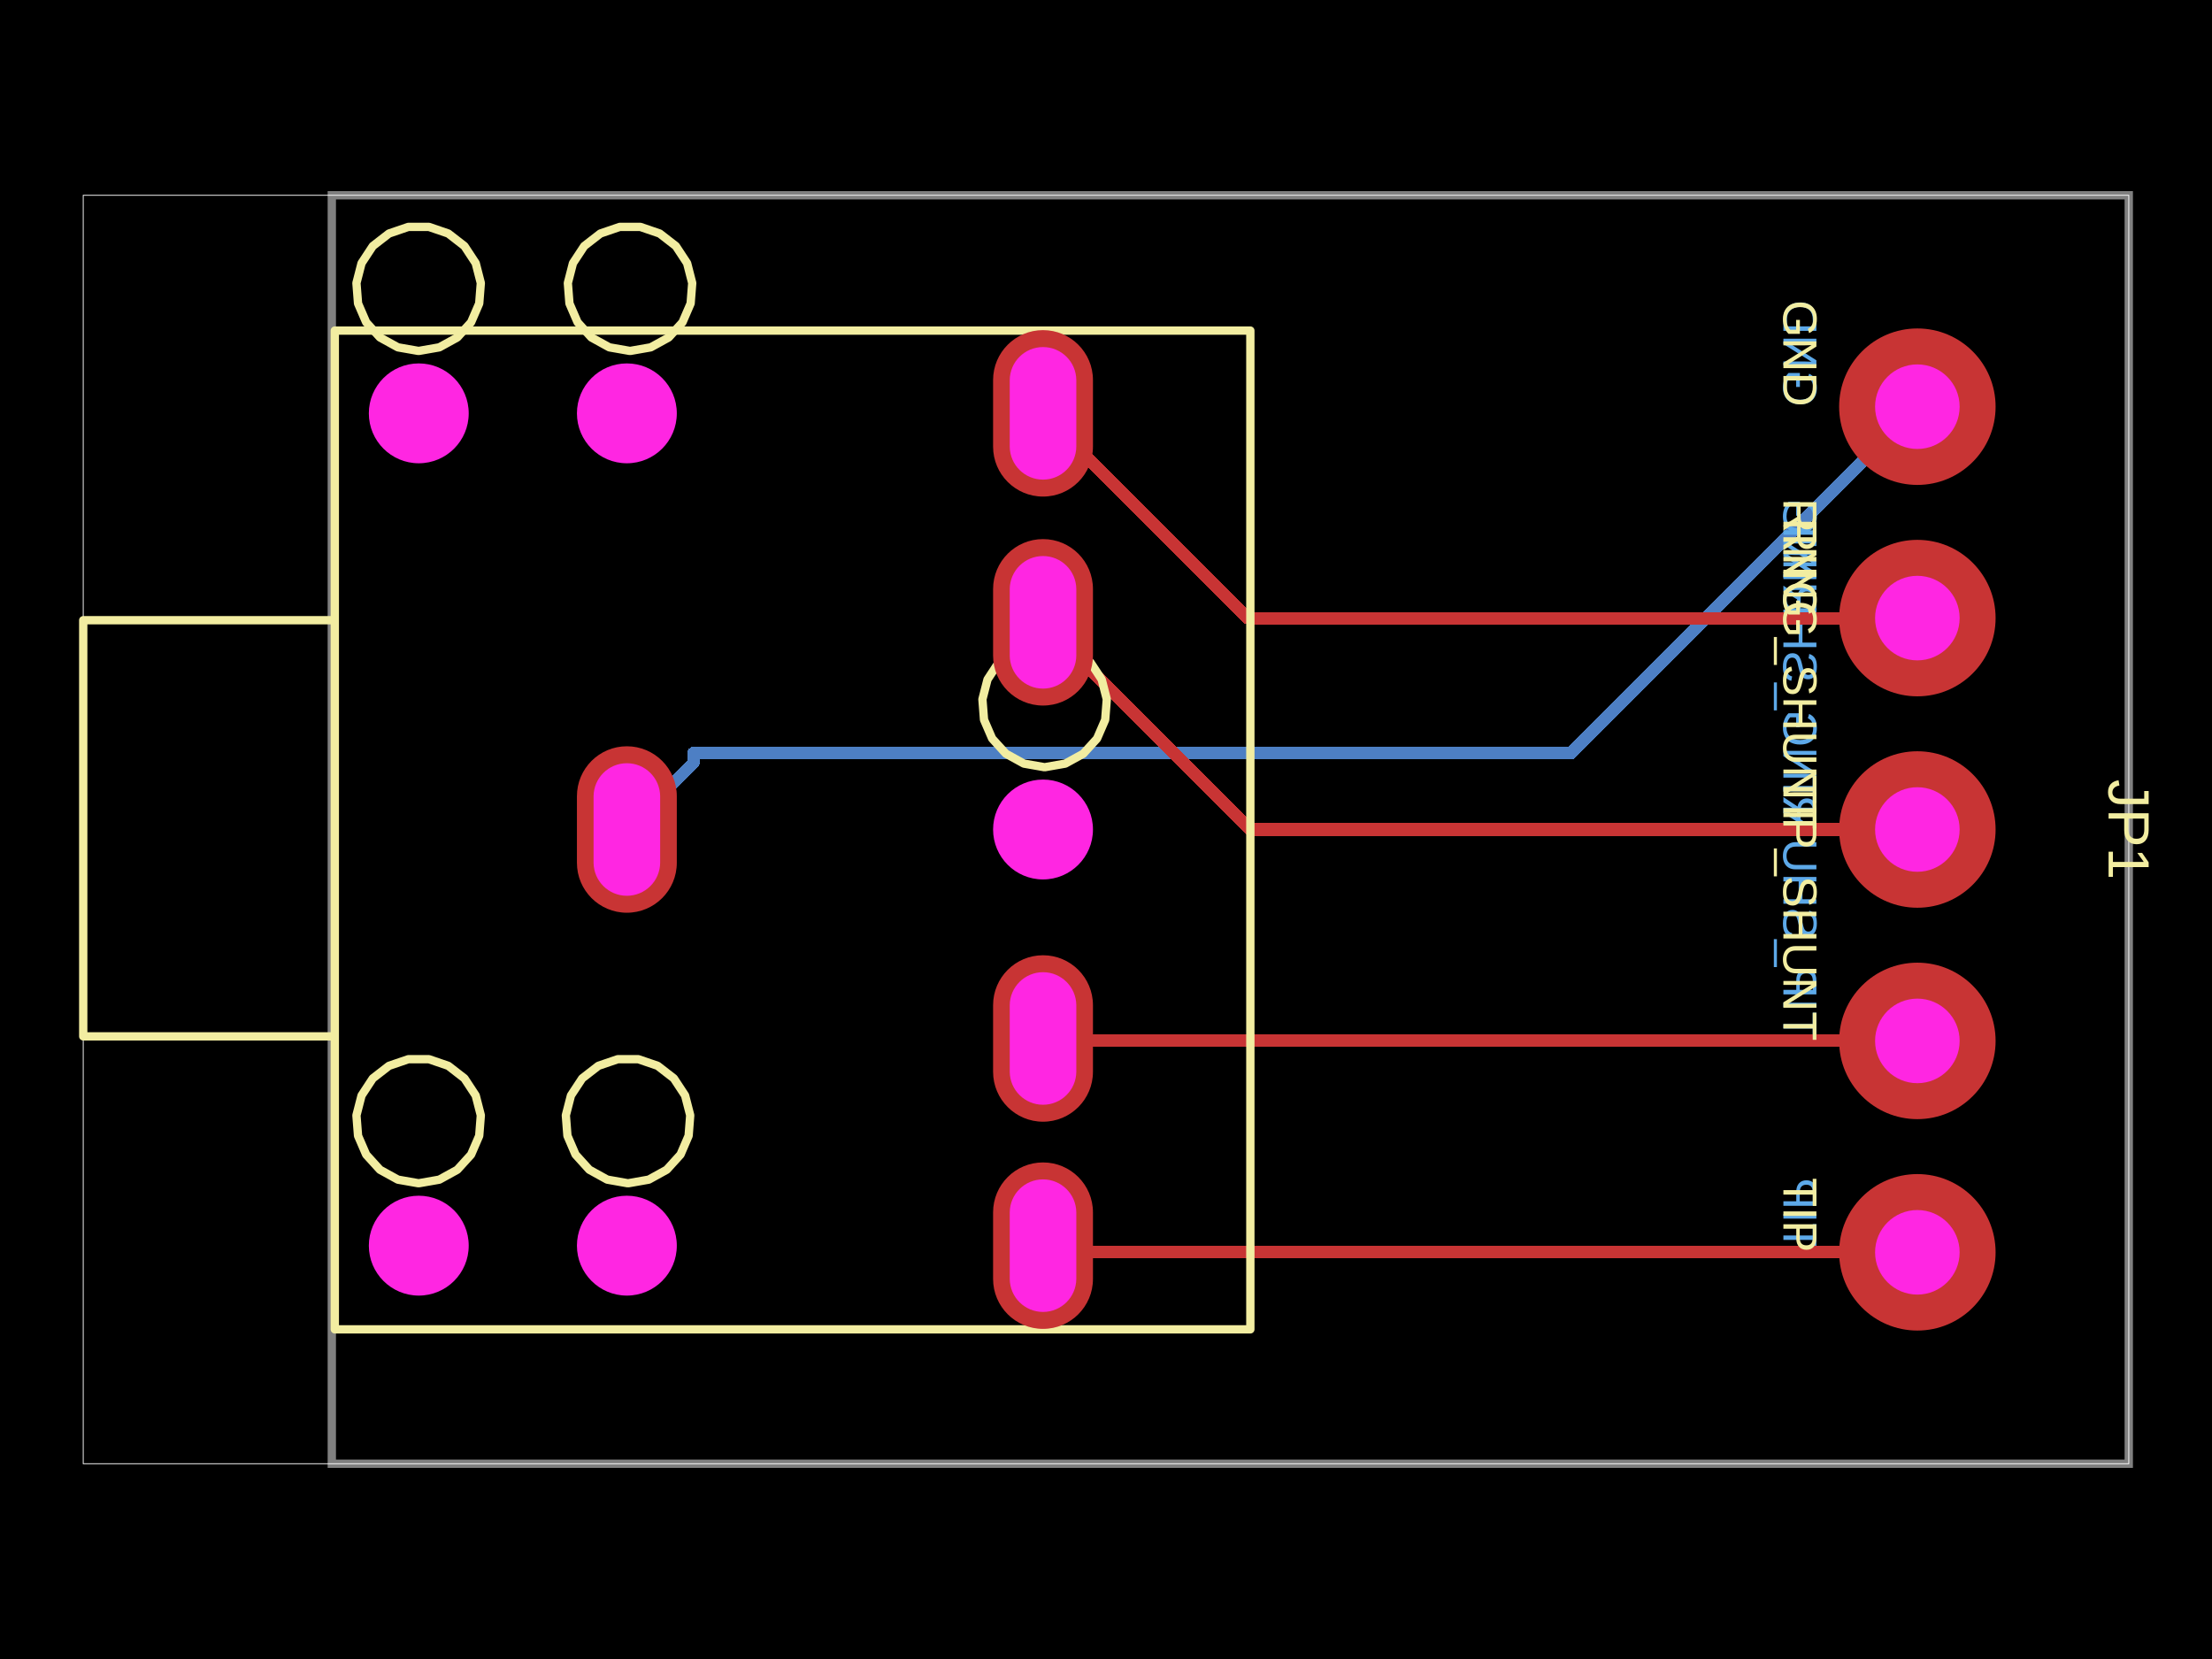
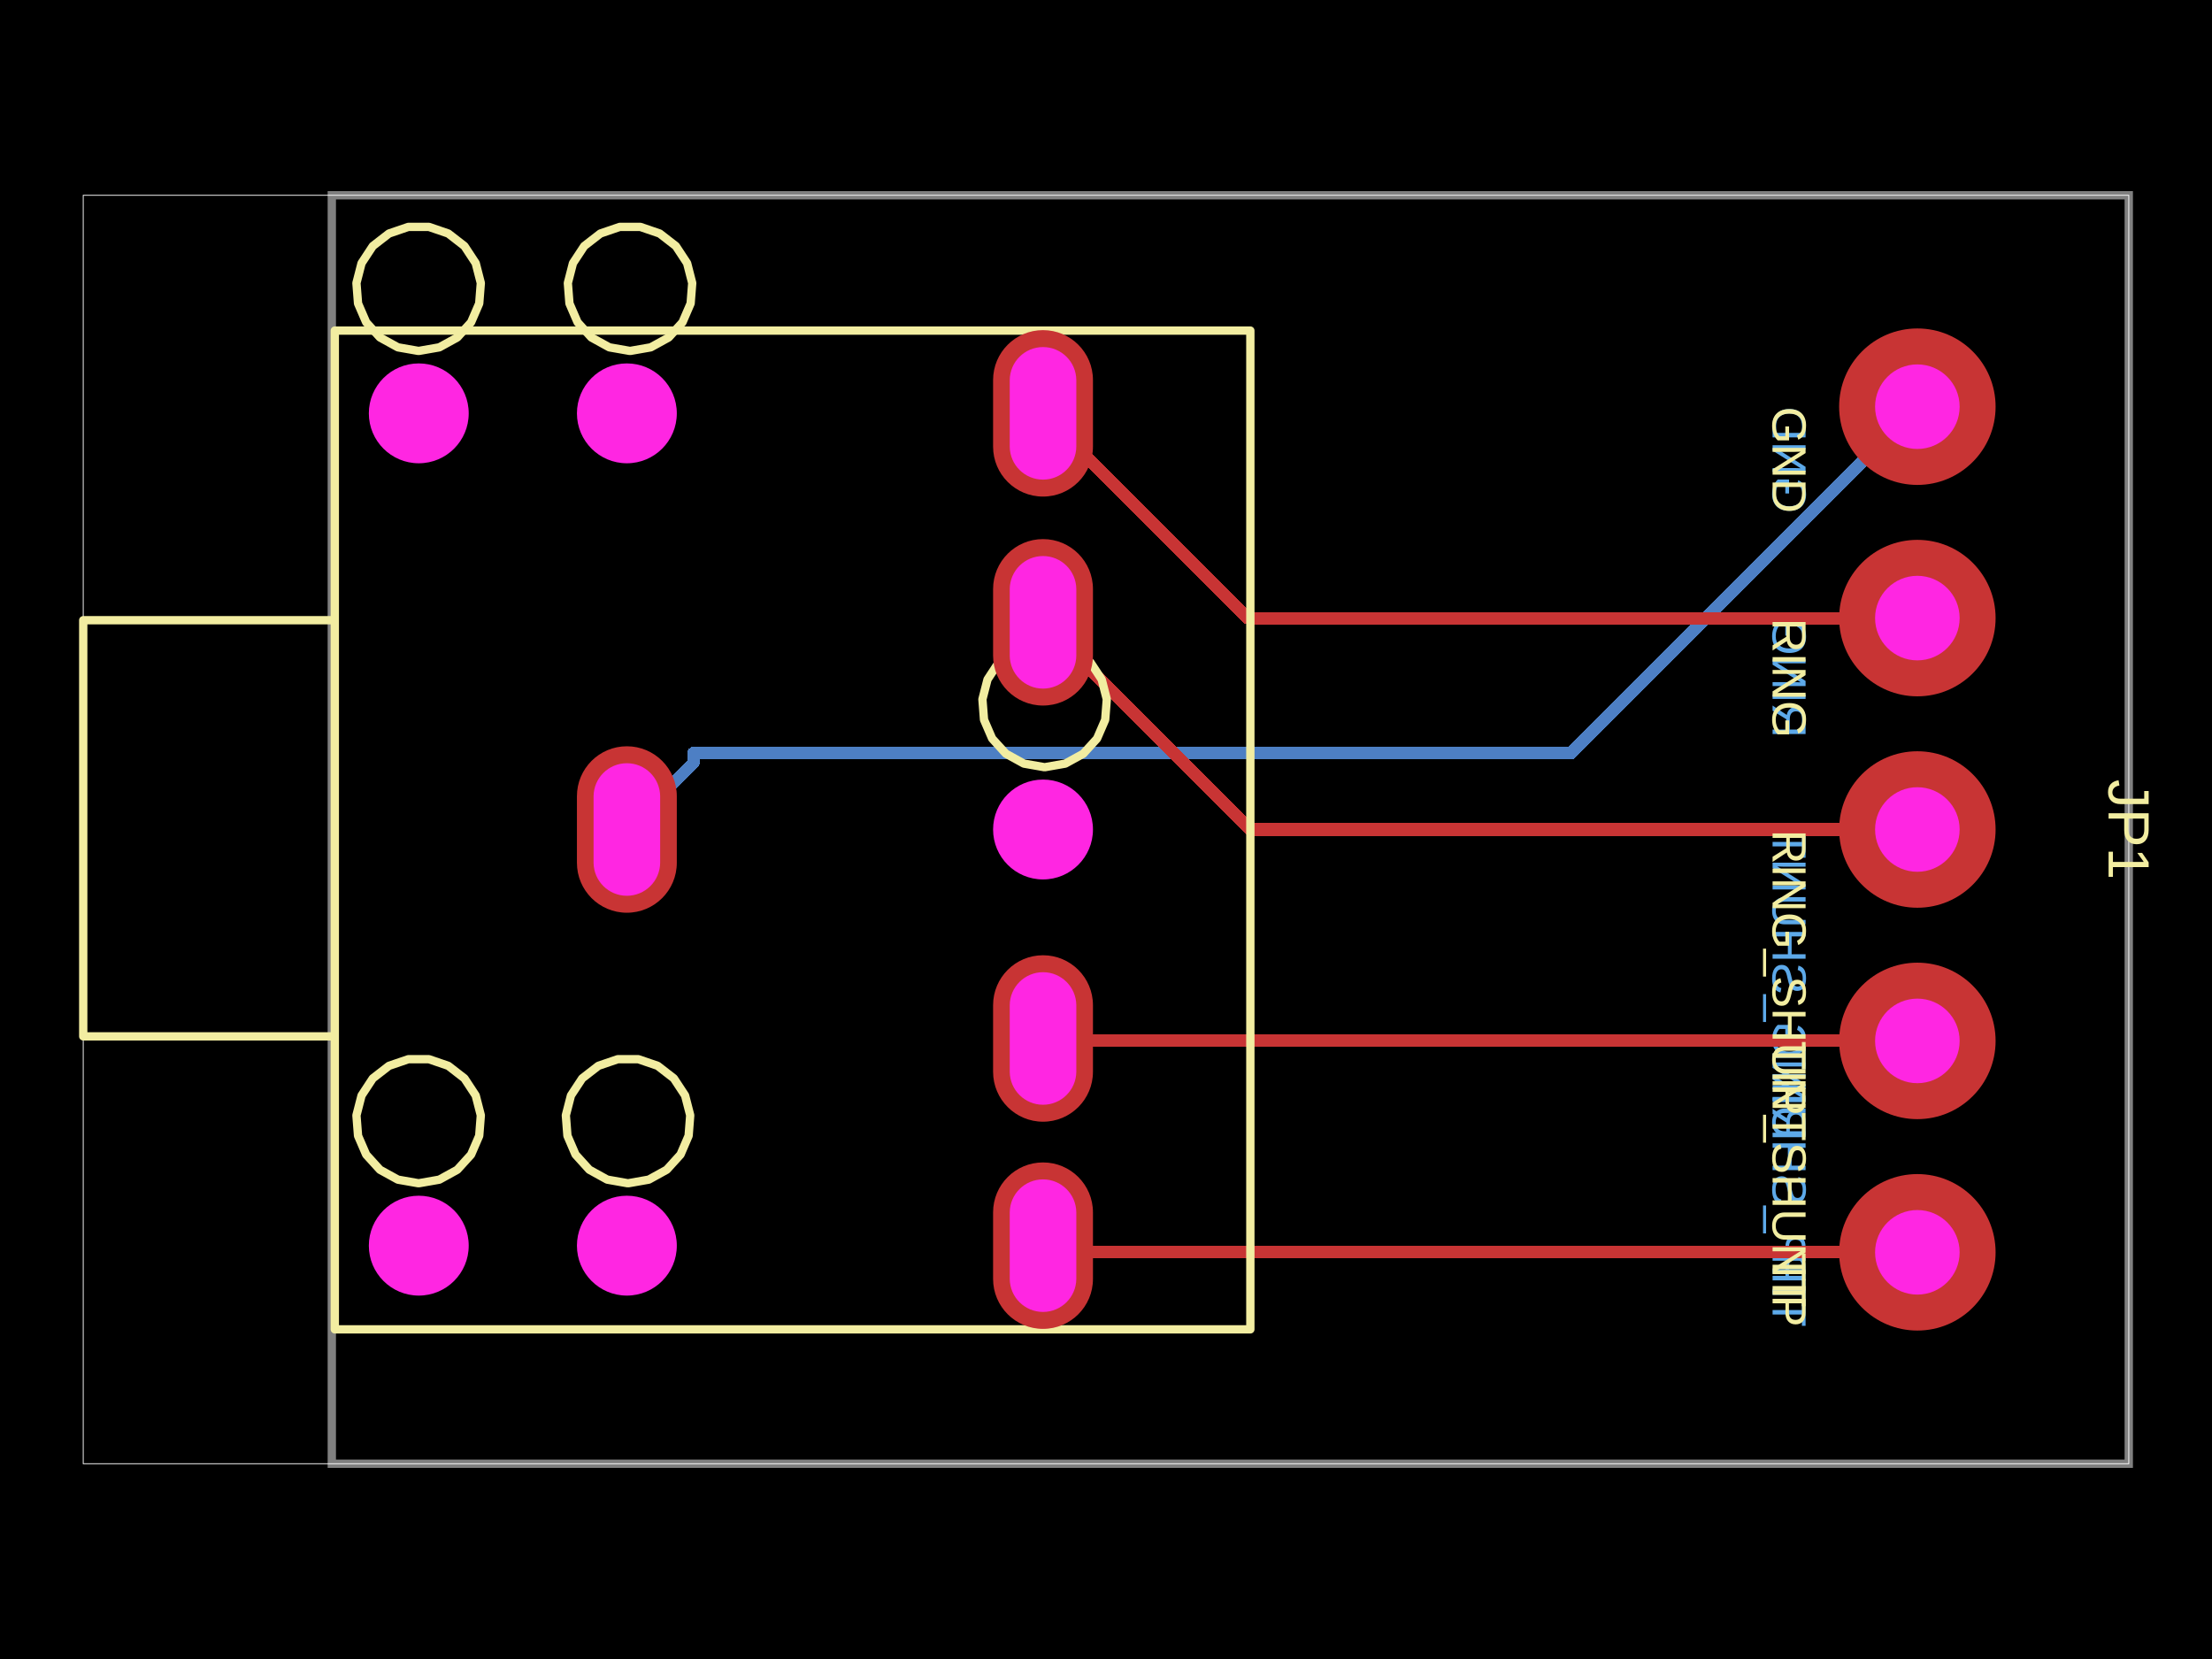
<svg xmlns="http://www.w3.org/2000/svg" width="800" height="600">
  <style />
  <rect class="boundary" x="0" y="0" fill="#000" width="800" height="600" data-type="pcb_background" data-pcb-layer="global" />
  <rect class="pcb-boundary" fill="none" stroke="#fff" stroke-width="0.3" x="30.102" y="70.625" width="739.797" height="458.75" data-type="pcb_boundary" data-pcb-layer="global" />
  <path class="pcb-board" d="M 120.002 529.375 L 769.898 529.375 L 769.898 70.625 L 120.002 70.625 Z" fill="none" stroke="rgba(255, 255, 255, 0.5)" stroke-width="3.01" data-type="pcb_board" data-pcb-layer="board" />
  <path class="pcb-trace" stroke="rgb(77, 127, 196)" fill="none" d="M 226.715 300 L 250.796 275.916" stroke-width="4.515" stroke-linecap="round" stroke-linejoin="round" shape-rendering="crispEdges" data-type="pcb_trace" data-pcb-layer="bottom" />
  <path class="pcb-trace" stroke="rgb(77, 127, 196)" fill="none" d="M 250.796 275.916 L 250.796 272.363" stroke-width="4.515" stroke-linecap="round" stroke-linejoin="round" shape-rendering="crispEdges" data-type="pcb_trace" data-pcb-layer="bottom" />
  <path class="pcb-trace" stroke="rgb(77, 127, 196)" fill="none" d="M 250.796 272.363 L 568.16 272.363" stroke-width="4.515" stroke-linecap="round" stroke-linejoin="round" shape-rendering="crispEdges" data-type="pcb_trace" data-pcb-layer="bottom" />
  <path class="pcb-trace" stroke="rgb(77, 127, 196)" fill="none" d="M 568.16 272.363 L 693.44 147.083" stroke-width="4.515" stroke-linecap="round" stroke-linejoin="round" shape-rendering="crispEdges" data-type="pcb_trace" data-pcb-layer="bottom" />
-   <text x="0" y="0" dx="0" dy="0" fill="#5da9e9" font-family="Arial, sans-serif" font-size="17.339" text-anchor="start" dominant-baseline="central" transform="matrix(-6.123233995736766e-17,-1,-1,6.123233995736766e-17,650.9964,147.0832)" class="pcb-silkscreen-text pcb-silkscreen-bottom" data-pcb-silkscreen-text-id="pcb_silkscreen_text_1" stroke="none" data-type="pcb_silkscreen_text" data-pcb-layer="bottom">GND</text>
-   <text x="0" y="0" dx="0" dy="0" fill="#5da9e9" font-family="Arial, sans-serif" font-size="17.339" text-anchor="start" dominant-baseline="central" transform="matrix(-6.123233995736766e-17,-1,-1,6.123233995736766e-17,650.9964,223.5416)" class="pcb-silkscreen-text pcb-silkscreen-bottom" data-pcb-silkscreen-text-id="pcb_silkscreen_text_3" stroke="none" data-type="pcb_silkscreen_text" data-pcb-layer="bottom">RING</text>
-   <text x="0" y="0" dx="0" dy="0" fill="#5da9e9" font-family="Arial, sans-serif" font-size="17.339" text-anchor="start" dominant-baseline="central" transform="matrix(-6.123233995736766e-17,-1,-1,6.123233995736766e-17,650.9964,300)" class="pcb-silkscreen-text pcb-silkscreen-bottom" data-pcb-silkscreen-text-id="pcb_silkscreen_text_5" stroke="none" data-type="pcb_silkscreen_text" data-pcb-layer="bottom">RING_SHUNT</text>
-   <text x="0" y="0" dx="0" dy="0" fill="#5da9e9" font-family="Arial, sans-serif" font-size="17.339" text-anchor="start" dominant-baseline="central" transform="matrix(-6.123233995736766e-17,-1,-1,6.123233995736766e-17,650.9964,376.4584)" class="pcb-silkscreen-text pcb-silkscreen-bottom" data-pcb-silkscreen-text-id="pcb_silkscreen_text_7" stroke="none" data-type="pcb_silkscreen_text" data-pcb-layer="bottom">TIP_SHUNT</text>
-   <text x="0" y="0" dx="0" dy="0" fill="#5da9e9" font-family="Arial, sans-serif" font-size="17.339" text-anchor="start" dominant-baseline="central" transform="matrix(-6.123233995736766e-17,-1,-1,6.123233995736766e-17,650.9964,452.9168)" class="pcb-silkscreen-text pcb-silkscreen-bottom" data-pcb-silkscreen-text-id="pcb_silkscreen_text_9" stroke="none" data-type="pcb_silkscreen_text" data-pcb-layer="bottom">TIP</text>
+   <text x="0" y="0" dx="0" dy="0" fill="#5da9e9" font-family="Arial, sans-serif" font-size="17.339" text-anchor="end" dominant-baseline="central" transform="matrix(-6.123233995736766e-17,-1,-1,6.123233995736766e-17,647.0832,147.0832)" class="pcb-silkscreen-text pcb-silkscreen-bottom" data-pcb-silkscreen-text-id="pcb_silkscreen_text_1" stroke="none" data-type="pcb_silkscreen_text" data-pcb-layer="bottom">GND</text>
+   <text x="0" y="0" dx="0" dy="0" fill="#5da9e9" font-family="Arial, sans-serif" font-size="17.339" text-anchor="end" dominant-baseline="central" transform="matrix(-6.123233995736766e-17,-1,-1,6.123233995736766e-17,647.0832,223.5416)" class="pcb-silkscreen-text pcb-silkscreen-bottom" data-pcb-silkscreen-text-id="pcb_silkscreen_text_3" stroke="none" data-type="pcb_silkscreen_text" data-pcb-layer="bottom">RING</text>
+   <text x="0" y="0" dx="0" dy="0" fill="#5da9e9" font-family="Arial, sans-serif" font-size="17.339" text-anchor="end" dominant-baseline="central" transform="matrix(-6.123233995736766e-17,-1,-1,6.123233995736766e-17,647.0832,300)" class="pcb-silkscreen-text pcb-silkscreen-bottom" data-pcb-silkscreen-text-id="pcb_silkscreen_text_5" stroke="none" data-type="pcb_silkscreen_text" data-pcb-layer="bottom">RING_SHUNT</text>
+   <text x="0" y="0" dx="0" dy="0" fill="#5da9e9" font-family="Arial, sans-serif" font-size="17.339" text-anchor="end" dominant-baseline="central" transform="matrix(-6.123233995736766e-17,-1,-1,6.123233995736766e-17,647.0832,376.4584)" class="pcb-silkscreen-text pcb-silkscreen-bottom" data-pcb-silkscreen-text-id="pcb_silkscreen_text_7" stroke="none" data-type="pcb_silkscreen_text" data-pcb-layer="bottom">TIP_SHUNT</text>
+   <text x="0" y="0" dx="0" dy="0" fill="#5da9e9" font-family="Arial, sans-serif" font-size="17.339" text-anchor="end" dominant-baseline="central" transform="matrix(-6.123233995736766e-17,-1,-1,6.123233995736766e-17,647.0832,452.9168)" class="pcb-silkscreen-text pcb-silkscreen-bottom" data-pcb-silkscreen-text-id="pcb_silkscreen_text_9" stroke="none" data-type="pcb_silkscreen_text" data-pcb-layer="bottom">TIP</text>
  <path class="pcb-trace" stroke="rgb(200, 52, 52)" fill="none" d="M 377.223 450.508 L 379.629 452.917" stroke-width="4.515" stroke-linecap="round" stroke-linejoin="round" shape-rendering="crispEdges" data-type="pcb_trace" data-pcb-layer="top" />
  <path class="pcb-trace" stroke="rgb(200, 52, 52)" fill="none" d="M 379.629 452.917 L 693.44 452.917" stroke-width="4.515" stroke-linecap="round" stroke-linejoin="round" shape-rendering="crispEdges" data-type="pcb_trace" data-pcb-layer="top" />
  <path class="pcb-trace" stroke="rgb(200, 52, 52)" fill="none" d="M 377.223 375.579 L 378.094 376.458" stroke-width="4.515" stroke-linecap="round" stroke-linejoin="round" shape-rendering="crispEdges" data-type="pcb_trace" data-pcb-layer="top" />
  <path class="pcb-trace" stroke="rgb(200, 52, 52)" fill="none" d="M 378.094 376.458 L 693.44 376.458" stroke-width="4.515" stroke-linecap="round" stroke-linejoin="round" shape-rendering="crispEdges" data-type="pcb_trace" data-pcb-layer="top" />
  <path class="pcb-trace" stroke="rgb(200, 52, 52)" fill="none" d="M 377.223 225.071 L 452.144 300" stroke-width="4.515" stroke-linecap="round" stroke-linejoin="round" shape-rendering="crispEdges" data-type="pcb_trace" data-pcb-layer="top" />
  <path class="pcb-trace" stroke="rgb(200, 52, 52)" fill="none" d="M 452.144 300 L 693.44 300" stroke-width="4.515" stroke-linecap="round" stroke-linejoin="round" shape-rendering="crispEdges" data-type="pcb_trace" data-pcb-layer="top" />
  <path class="pcb-trace" stroke="rgb(200, 52, 52)" fill="none" d="M 377.223 149.492 L 451.271 223.542" stroke-width="4.515" stroke-linecap="round" stroke-linejoin="round" shape-rendering="crispEdges" data-type="pcb_trace" data-pcb-layer="top" />
  <path class="pcb-trace" stroke="rgb(200, 52, 52)" fill="none" d="M 451.271 223.542 L 693.44 223.542" stroke-width="4.515" stroke-linecap="round" stroke-linejoin="round" shape-rendering="crispEdges" data-type="pcb_trace" data-pcb-layer="top" />
  <path class="pcb-silkscreen pcb-silkscreen-top" d="M 121.087 119.558 L 121.087 480.779 L 452.206 480.779 L 452.206 119.558 L 121.087 119.558 Z" fill="none" stroke="#f2eda1" stroke-width="3.01" stroke-linecap="round" stroke-linejoin="round" data-pcb-component-id="pcb_component_0" data-pcb-silkscreen-path-id="pcb_silkscreen_path_0" data-type="pcb_silkscreen_path" data-pcb-layer="top" />
  <path class="pcb-silkscreen pcb-silkscreen-top" d="M 120.407 374.815 L 30.102 374.815 L 30.102 224.306 L 120.407 224.306" fill="none" stroke="#f2eda1" stroke-width="3.01" stroke-linecap="round" stroke-linejoin="round" data-pcb-component-id="pcb_component_0" data-pcb-silkscreen-path-id="pcb_silkscreen_path_1" data-type="pcb_silkscreen_path" data-pcb-layer="top" />
  <path class="pcb-silkscreen pcb-silkscreen-top" d="M 151.212 126.898 L 143.911 125.62 L 137.418 122.045 L 132.432 116.561 L 129.491 109.757 L 128.911 102.368 L 130.757 95.189 L 134.827 88.995 L 140.684 84.453 L 147.697 82.053 L 155.109 82.053 L 162.122 84.453 L 167.979 88.995 L 172.049 95.189 L 173.895 102.368 L 173.315 109.757 L 170.374 116.561 L 165.388 122.045 L 158.895 125.62 L 151.594 126.898" fill="none" stroke="#f2eda1" stroke-width="3.01" stroke-linecap="round" stroke-linejoin="round" data-pcb-component-id="pcb_component_0" data-pcb-silkscreen-path-id="pcb_silkscreen_path_2" data-type="pcb_silkscreen_path" data-pcb-layer="top" />
  <path class="pcb-silkscreen pcb-silkscreen-top" d="M 227.67 126.898 L 220.369 125.62 L 213.876 122.045 L 208.89 116.561 L 205.949 109.757 L 205.37 102.368 L 207.215 95.189 L 211.286 88.995 L 217.143 84.453 L 224.155 82.053 L 231.567 82.053 L 238.58 84.453 L 244.437 88.995 L 248.508 95.189 L 250.353 102.368 L 249.774 109.757 L 246.833 116.561 L 241.847 122.045 L 235.353 125.62 L 228.053 126.898" fill="none" stroke="#f2eda1" stroke-width="3.01" stroke-linecap="round" stroke-linejoin="round" data-pcb-component-id="pcb_component_0" data-pcb-silkscreen-path-id="pcb_silkscreen_path_3" data-type="pcb_silkscreen_path" data-pcb-layer="top" />
  <path class="pcb-silkscreen pcb-silkscreen-top" d="M 151.212 427.915 L 143.911 426.636 L 137.418 423.062 L 132.432 417.578 L 129.491 410.774 L 128.911 403.385 L 130.757 396.206 L 134.827 390.012 L 140.684 385.47 L 147.697 383.069 L 155.109 383.069 L 162.122 385.47 L 167.979 390.012 L 172.049 396.206 L 173.895 403.385 L 173.315 410.774 L 170.374 417.578 L 165.388 423.062 L 158.895 426.636 L 151.594 427.915" fill="none" stroke="#f2eda1" stroke-width="3.01" stroke-linecap="round" stroke-linejoin="round" data-pcb-component-id="pcb_component_0" data-pcb-silkscreen-path-id="pcb_silkscreen_path_4" data-type="pcb_silkscreen_path" data-pcb-layer="top" />
  <path class="pcb-silkscreen pcb-silkscreen-top" d="M 226.906 427.915 L 219.611 426.625 L 213.126 423.044 L 208.149 417.556 L 205.217 410.753 L 204.645 403.367 L 206.494 396.194 L 210.566 390.005 L 216.422 385.467 L 223.431 383.069 L 230.839 383.069 L 237.848 385.467 L 243.704 390.005 L 247.776 396.194 L 249.625 403.367 L 249.053 410.753 L 246.121 417.556 L 241.144 423.044 L 234.659 426.625 L 227.364 427.915" fill="none" stroke="#f2eda1" stroke-width="3.01" stroke-linecap="round" stroke-linejoin="round" data-pcb-component-id="pcb_component_0" data-pcb-silkscreen-path-id="pcb_silkscreen_path_5" data-type="pcb_silkscreen_path" data-pcb-layer="top" />
  <path class="pcb-silkscreen pcb-silkscreen-top" d="M 377.605 277.445 L 370.304 276.166 L 363.811 272.592 L 358.825 267.108 L 355.884 260.304 L 355.305 252.915 L 357.15 245.736 L 361.22 239.542 L 367.078 235 L 374.09 232.599 L 381.502 232.599 L 388.515 235 L 394.372 239.542 L 398.443 245.736 L 400.288 252.915 L 399.709 260.304 L 396.768 267.108 L 391.782 272.592 L 385.288 276.166 L 377.987 277.445" fill="none" stroke="#f2eda1" stroke-width="3.01" stroke-linecap="round" stroke-linejoin="round" data-pcb-component-id="pcb_component_0" data-pcb-silkscreen-path-id="pcb_silkscreen_path_6" data-type="pcb_silkscreen_path" data-pcb-layer="top" />
-   <text x="0" y="0" dx="0" dy="0" fill="#f2eda1" font-family="Arial, sans-serif" font-size="17.339" text-anchor="end" dominant-baseline="central" transform="matrix(6.123233995736766e-17,1,-1,6.123233995736766e-17,650.9964,147.0832)" class="pcb-silkscreen-text pcb-silkscreen-top" data-pcb-silkscreen-text-id="pcb_silkscreen_text_0" stroke="none" data-type="pcb_silkscreen_text" data-pcb-layer="top">GND</text>
-   <text x="0" y="0" dx="0" dy="0" fill="#f2eda1" font-family="Arial, sans-serif" font-size="17.339" text-anchor="end" dominant-baseline="central" transform="matrix(6.123233995736766e-17,1,-1,6.123233995736766e-17,650.9964,223.5416)" class="pcb-silkscreen-text pcb-silkscreen-top" data-pcb-silkscreen-text-id="pcb_silkscreen_text_2" stroke="none" data-type="pcb_silkscreen_text" data-pcb-layer="top">RING</text>
-   <text x="0" y="0" dx="0" dy="0" fill="#f2eda1" font-family="Arial, sans-serif" font-size="17.339" text-anchor="end" dominant-baseline="central" transform="matrix(6.123233995736766e-17,1,-1,6.123233995736766e-17,650.9964,300)" class="pcb-silkscreen-text pcb-silkscreen-top" data-pcb-silkscreen-text-id="pcb_silkscreen_text_4" stroke="none" data-type="pcb_silkscreen_text" data-pcb-layer="top">RING_SHUNT</text>
-   <text x="0" y="0" dx="0" dy="0" fill="#f2eda1" font-family="Arial, sans-serif" font-size="17.339" text-anchor="end" dominant-baseline="central" transform="matrix(6.123233995736766e-17,1,-1,6.123233995736766e-17,650.9964,376.4584)" class="pcb-silkscreen-text pcb-silkscreen-top" data-pcb-silkscreen-text-id="pcb_silkscreen_text_6" stroke="none" data-type="pcb_silkscreen_text" data-pcb-layer="top">TIP_SHUNT</text>
-   <text x="0" y="0" dx="0" dy="0" fill="#f2eda1" font-family="Arial, sans-serif" font-size="17.339" text-anchor="end" dominant-baseline="central" transform="matrix(6.123233995736766e-17,1,-1,6.123233995736766e-17,650.9964,452.9168)" class="pcb-silkscreen-text pcb-silkscreen-top" data-pcb-silkscreen-text-id="pcb_silkscreen_text_8" stroke="none" data-type="pcb_silkscreen_text" data-pcb-layer="top">TIP</text>
+   <text x="0" y="0" dx="0" dy="0" fill="#f2eda1" font-family="Arial, sans-serif" font-size="17.339" text-anchor="start" dominant-baseline="central" transform="matrix(6.123233995736766e-17,1,-1,6.123233995736766e-17,647.0832,147.0832)" class="pcb-silkscreen-text pcb-silkscreen-top" data-pcb-silkscreen-text-id="pcb_silkscreen_text_0" stroke="none" data-type="pcb_silkscreen_text" data-pcb-layer="top">GND</text>
+   <text x="0" y="0" dx="0" dy="0" fill="#f2eda1" font-family="Arial, sans-serif" font-size="17.339" text-anchor="start" dominant-baseline="central" transform="matrix(6.123233995736766e-17,1,-1,6.123233995736766e-17,647.0832,223.5416)" class="pcb-silkscreen-text pcb-silkscreen-top" data-pcb-silkscreen-text-id="pcb_silkscreen_text_2" stroke="none" data-type="pcb_silkscreen_text" data-pcb-layer="top">RING</text>
+   <text x="0" y="0" dx="0" dy="0" fill="#f2eda1" font-family="Arial, sans-serif" font-size="17.339" text-anchor="start" dominant-baseline="central" transform="matrix(6.123233995736766e-17,1,-1,6.123233995736766e-17,647.0832,300)" class="pcb-silkscreen-text pcb-silkscreen-top" data-pcb-silkscreen-text-id="pcb_silkscreen_text_4" stroke="none" data-type="pcb_silkscreen_text" data-pcb-layer="top">RING_SHUNT</text>
+   <text x="0" y="0" dx="0" dy="0" fill="#f2eda1" font-family="Arial, sans-serif" font-size="17.339" text-anchor="start" dominant-baseline="central" transform="matrix(6.123233995736766e-17,1,-1,6.123233995736766e-17,647.0832,376.4584)" class="pcb-silkscreen-text pcb-silkscreen-top" data-pcb-silkscreen-text-id="pcb_silkscreen_text_6" stroke="none" data-type="pcb_silkscreen_text" data-pcb-layer="top">TIP_SHUNT</text>
+   <text x="0" y="0" dx="0" dy="0" fill="#f2eda1" font-family="Arial, sans-serif" font-size="17.339" text-anchor="start" dominant-baseline="central" transform="matrix(6.123233995736766e-17,1,-1,6.123233995736766e-17,647.0832,452.9168)" class="pcb-silkscreen-text pcb-silkscreen-top" data-pcb-silkscreen-text-id="pcb_silkscreen_text_8" stroke="none" data-type="pcb_silkscreen_text" data-pcb-layer="top">TIP</text>
  <text x="0" y="0" dx="0" dy="0" fill="#f2eda1" font-family="Arial, sans-serif" font-size="21.071" text-anchor="middle" dominant-baseline="central" transform="matrix(-1.8369701987210297e-16,1,-1,-1.8369701987210297e-16,769.8983,300)" class="pcb-silkscreen-text pcb-silkscreen-top" data-pcb-silkscreen-text-id="pcb_silkscreen_text_10" stroke="none" data-type="pcb_silkscreen_text" data-pcb-layer="top">JP1</text>
  <g data-type="pcb_plated_hole" data-pcb-layer="through" data-pad-name="U1.pin1" data-pad-net-name="GND">
    <path class="pcb-hole-outer" fill="rgb(200, 52, 52)" d="M-12.041,-18.061 h24.081 a18.061,18.061 0 0 1 0,36.122 h-24.081 a18.061,18.061 0 0 1 0,-36.122 z" transform="translate(226.7145 300) rotate(-90)" data-type="pcb_plated_hole" data-pcb-layer="top" />
    <path class="pcb-hole-inner" fill="#FF26E2" d="M-12.041,-12.041 h24.081 a12.041,12.041 0 0 1 0,24.081 h-24.081 a12.041,12.041 0 0 1 0,-24.081 z" transform="translate(226.7145 300) rotate(-90)" data-type="pcb_plated_hole_drill" data-pcb-layer="drill" />
  </g>
  <g data-type="pcb_plated_hole" data-pcb-layer="through" data-pad-name="U1.pin2" data-pad-net-name="RING">
    <path class="pcb-hole-outer" fill="rgb(200, 52, 52)" d="M-12.041,-18.061 h24.081 a18.061,18.061 0 0 1 0,36.122 h-24.081 a18.061,18.061 0 0 1 0,-36.122 z" transform="translate(377.2229 149.4916) rotate(-90)" data-type="pcb_plated_hole" data-pcb-layer="top" />
    <path class="pcb-hole-inner" fill="#FF26E2" d="M-12.041,-12.041 h24.081 a12.041,12.041 0 0 1 0,24.081 h-24.081 a12.041,12.041 0 0 1 0,-24.081 z" transform="translate(377.2229 149.4916) rotate(-90)" data-type="pcb_plated_hole_drill" data-pcb-layer="drill" />
  </g>
  <g data-type="pcb_plated_hole" data-pcb-layer="through" data-pad-name="U1.pin3" data-pad-net-name="RING_SHUNT">
    <path class="pcb-hole-outer" fill="rgb(200, 52, 52)" d="M-12.041,-18.061 h24.081 a18.061,18.061 0 0 1 0,36.122 h-24.081 a18.061,18.061 0 0 1 0,-36.122 z" transform="translate(377.2229 225.0708) rotate(-90)" data-type="pcb_plated_hole" data-pcb-layer="top" />
    <path class="pcb-hole-inner" fill="#FF26E2" d="M-12.041,-12.041 h24.081 a12.041,12.041 0 0 1 0,24.081 h-24.081 a12.041,12.041 0 0 1 0,-24.081 z" transform="translate(377.2229 225.0708) rotate(-90)" data-type="pcb_plated_hole_drill" data-pcb-layer="drill" />
  </g>
  <g data-type="pcb_plated_hole" data-pcb-layer="through" data-pad-name="U1.pin4" data-pad-net-name="TIP_SHUNT">
    <path class="pcb-hole-outer" fill="rgb(200, 52, 52)" d="M-12.041,-18.061 h24.081 a18.061,18.061 0 0 1 0,36.122 h-24.081 a18.061,18.061 0 0 1 0,-36.122 z" transform="translate(377.2229 375.5791) rotate(-90)" data-type="pcb_plated_hole" data-pcb-layer="top" />
    <path class="pcb-hole-inner" fill="#FF26E2" d="M-12.041,-12.041 h24.081 a12.041,12.041 0 0 1 0,24.081 h-24.081 a12.041,12.041 0 0 1 0,-24.081 z" transform="translate(377.2229 375.5791) rotate(-90)" data-type="pcb_plated_hole_drill" data-pcb-layer="drill" />
  </g>
  <g data-type="pcb_plated_hole" data-pcb-layer="through" data-pad-name="U1.pin5" data-pad-net-name="TIP">
    <path class="pcb-hole-outer" fill="rgb(200, 52, 52)" d="M-12.041,-18.061 h24.081 a18.061,18.061 0 0 1 0,36.122 h-24.081 a18.061,18.061 0 0 1 0,-36.122 z" transform="translate(377.2229 450.5084) rotate(-90)" data-type="pcb_plated_hole" data-pcb-layer="top" />
    <path class="pcb-hole-inner" fill="#FF26E2" d="M-12.041,-12.041 h24.081 a12.041,12.041 0 0 1 0,24.081 h-24.081 a12.041,12.041 0 0 1 0,-24.081 z" transform="translate(377.2229 450.5084) rotate(-90)" data-type="pcb_plated_hole_drill" data-pcb-layer="drill" />
  </g>
  <g data-type="pcb_plated_hole" data-pcb-layer="through" data-pad-name="JP1.GND" data-pad-net-name="GND">
    <circle class="pcb-hole-outer" fill="rgb(200, 52, 52)" cx="693.44" cy="147.083" r="28.296" data-type="pcb_plated_hole" data-pcb-layer="top" />
    <circle class="pcb-hole-inner" fill="#FF26E2" cx="693.44" cy="147.083" r="15.292" data-type="pcb_plated_hole_drill" data-pcb-layer="drill" />
  </g>
  <g data-type="pcb_plated_hole" data-pcb-layer="through" data-pad-name="JP1.RING" data-pad-net-name="RING">
    <circle class="pcb-hole-outer" fill="rgb(200, 52, 52)" cx="693.44" cy="223.542" r="28.296" data-type="pcb_plated_hole" data-pcb-layer="top" />
    <circle class="pcb-hole-inner" fill="#FF26E2" cx="693.44" cy="223.542" r="15.292" data-type="pcb_plated_hole_drill" data-pcb-layer="drill" />
  </g>
  <g data-type="pcb_plated_hole" data-pcb-layer="through" data-pad-name="JP1.RING_SHUNT" data-pad-net-name="RING_SHUNT">
    <circle class="pcb-hole-outer" fill="rgb(200, 52, 52)" cx="693.44" cy="300" r="28.296" data-type="pcb_plated_hole" data-pcb-layer="top" />
    <circle class="pcb-hole-inner" fill="#FF26E2" cx="693.44" cy="300" r="15.292" data-type="pcb_plated_hole_drill" data-pcb-layer="drill" />
  </g>
  <g data-type="pcb_plated_hole" data-pcb-layer="through" data-pad-name="JP1.TIP_SHUNT" data-pad-net-name="TIP_SHUNT">
    <circle class="pcb-hole-outer" fill="rgb(200, 52, 52)" cx="693.44" cy="376.458" r="28.296" data-type="pcb_plated_hole" data-pcb-layer="top" />
    <circle class="pcb-hole-inner" fill="#FF26E2" cx="693.44" cy="376.458" r="15.292" data-type="pcb_plated_hole_drill" data-pcb-layer="drill" />
  </g>
  <g data-type="pcb_plated_hole" data-pcb-layer="through" data-pad-name="JP1.TIP" data-pad-net-name="TIP">
    <circle class="pcb-hole-outer" fill="rgb(200, 52, 52)" cx="693.44" cy="452.917" r="28.296" data-type="pcb_plated_hole" data-pcb-layer="top" />
    <circle class="pcb-hole-inner" fill="#FF26E2" cx="693.44" cy="452.917" r="15.292" data-type="pcb_plated_hole_drill" data-pcb-layer="drill" />
  </g>
  <circle class="pcb-hole" cx="151.457" cy="450.508" r="18.061" fill="#FF26E2" data-type="pcb_hole" data-pcb-layer="drill" />
  <circle class="pcb-hole" cx="151.457" cy="149.492" r="18.061" fill="#FF26E2" data-type="pcb_hole" data-pcb-layer="drill" />
  <circle class="pcb-hole" cx="226.715" cy="149.492" r="18.061" fill="#FF26E2" data-type="pcb_hole" data-pcb-layer="drill" />
  <circle class="pcb-hole" cx="226.715" cy="450.508" r="18.061" fill="#FF26E2" data-type="pcb_hole" data-pcb-layer="drill" />
  <circle class="pcb-hole" cx="377.223" cy="300" r="18.061" fill="#FF26E2" data-type="pcb_hole" data-pcb-layer="drill" />
</svg>
